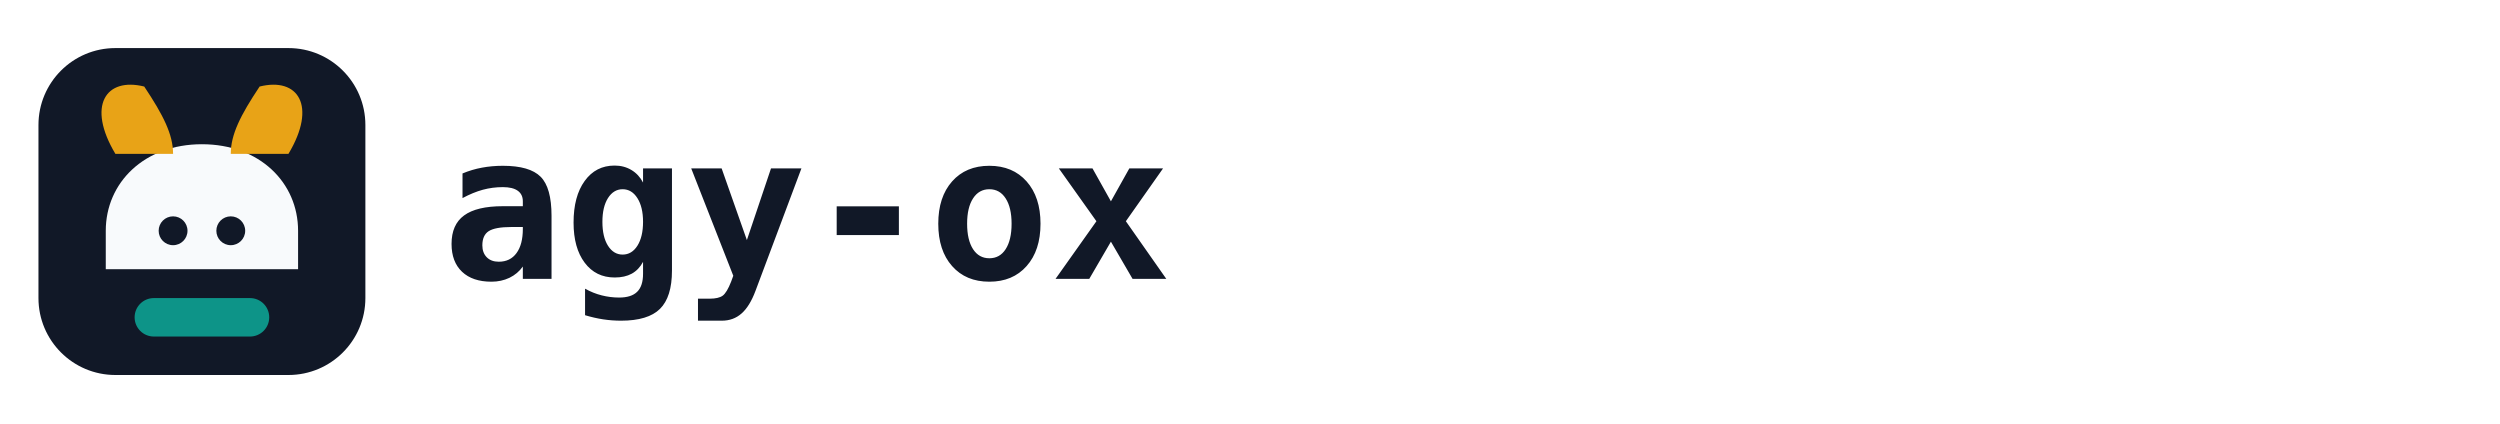
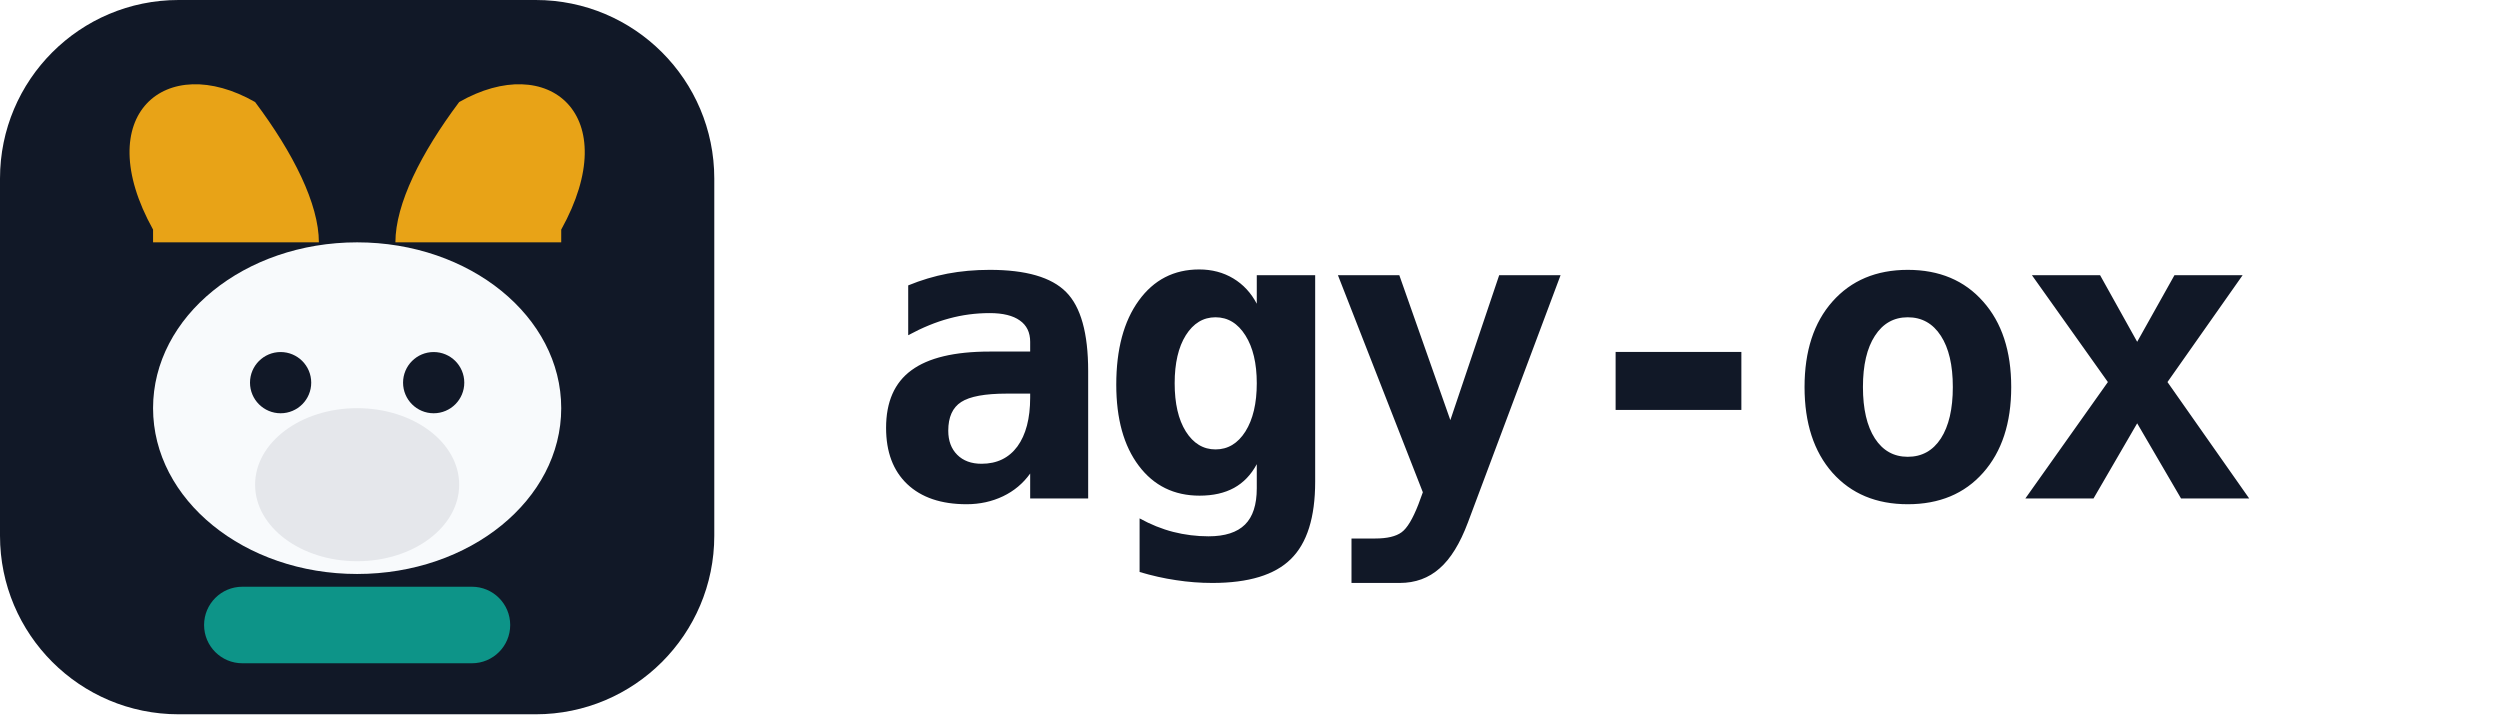
- <svg xmlns="http://www.w3.org/2000/svg" width="520" height="88" viewBox="0 0 520 88" role="img" aria-label="agy-ox">
-   <rect width="520" height="88" fill="none" />
-   <rect x="8" y="10" width="68" height="68" rx="16" fill="#111827" />
-   <path fill="#F8FAFC" d="M22 48c0-10 8-18 20-18s20 8 20 18v8H22v-8z" />
-   <path fill="#E8A317" d="M24 32c-6-10-2-16 6-14 4 6 6 10 6 14H24zm36 0c6-10 2-16-6-14-4 6-6 10-6 14h12z" />
-   <circle cx="36" cy="48" r="3" fill="#111827" />
-   <circle cx="48" cy="48" r="3" fill="#111827" />
-   <rect x="28" y="62" width="28" height="8" rx="4" fill="#0D9488" />
-   <text x="92" y="58" font-family="ui-monospace, SFMono-Regular, Menlo, Consolas, monospace" font-size="42" font-weight="700" fill="#111827">agy-ox</text>
+ <svg xmlns="http://www.w3.org/2000/svg" width="196" height="56" viewBox="0 0 196 56" role="img" aria-label="agy-ox">
+   <style>
+     .word { fill: #111827; }
+     .mark { fill: #111827; }
+     @media (prefers-color-scheme: dark) {
+       .word { fill: #F8FAFC; }
+       .mark { fill: #020617; }
+     }
+   </style>
+   <rect class="mark" width="56" height="56" rx="14" />
+   <path fill="#E8A317" d="M12 18c-5-9 1-14 8-10 3 4 5 8 5 11H12zm32 0c5-9-1-14-8-10-3 4-5 8-5 11h13z" />
+   <ellipse cx="28" cy="32" rx="16" ry="13" fill="#F8FAFC" />
+   <ellipse cx="28" cy="38" rx="8" ry="6" fill="#E5E7EB" />
+   <circle cx="22" cy="30" r="2.4" fill="#111827" />
+   <circle cx="34" cy="30" r="2.4" fill="#111827" />
+   <rect x="16" y="46" width="24" height="6" rx="3" fill="#0D9488" />
+   <text x="68" y="28" dominant-baseline="central" font-family="ui-monospace, SFMono-Regular, Menlo, Consolas, monospace" font-size="32" font-weight="700" letter-spacing="-0.04em" class="word">agy-ox</text>
</svg>
